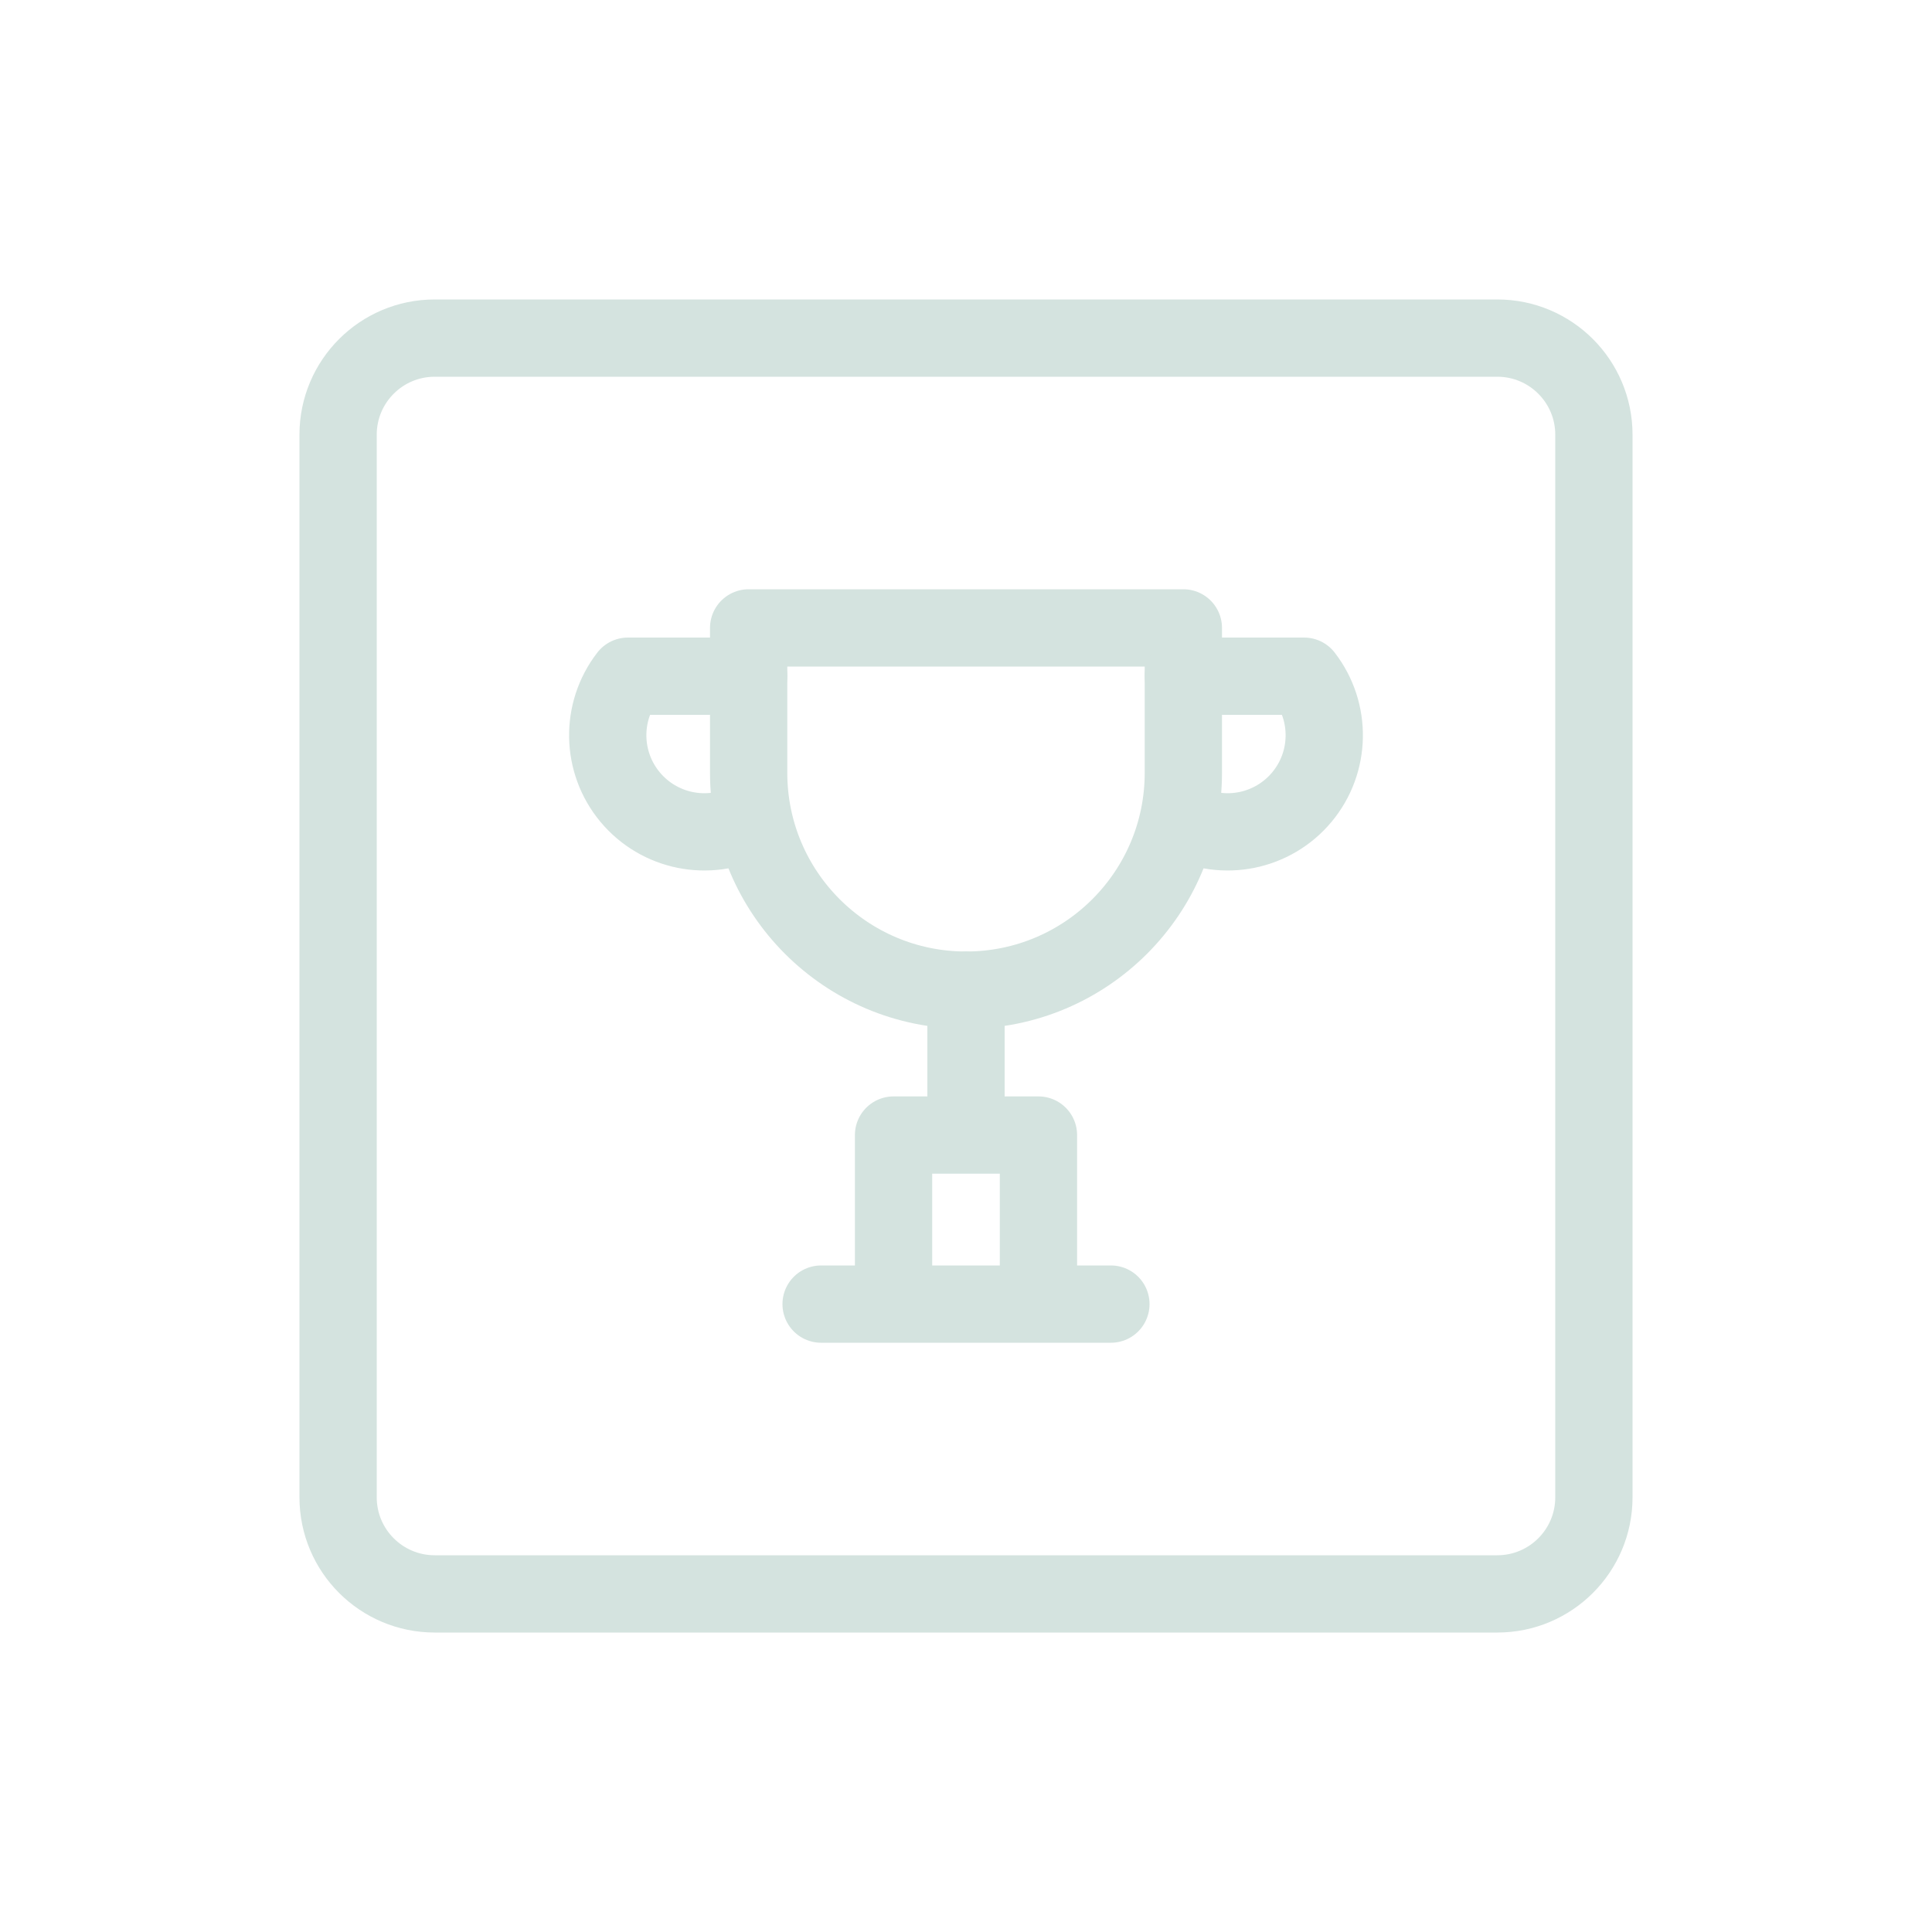
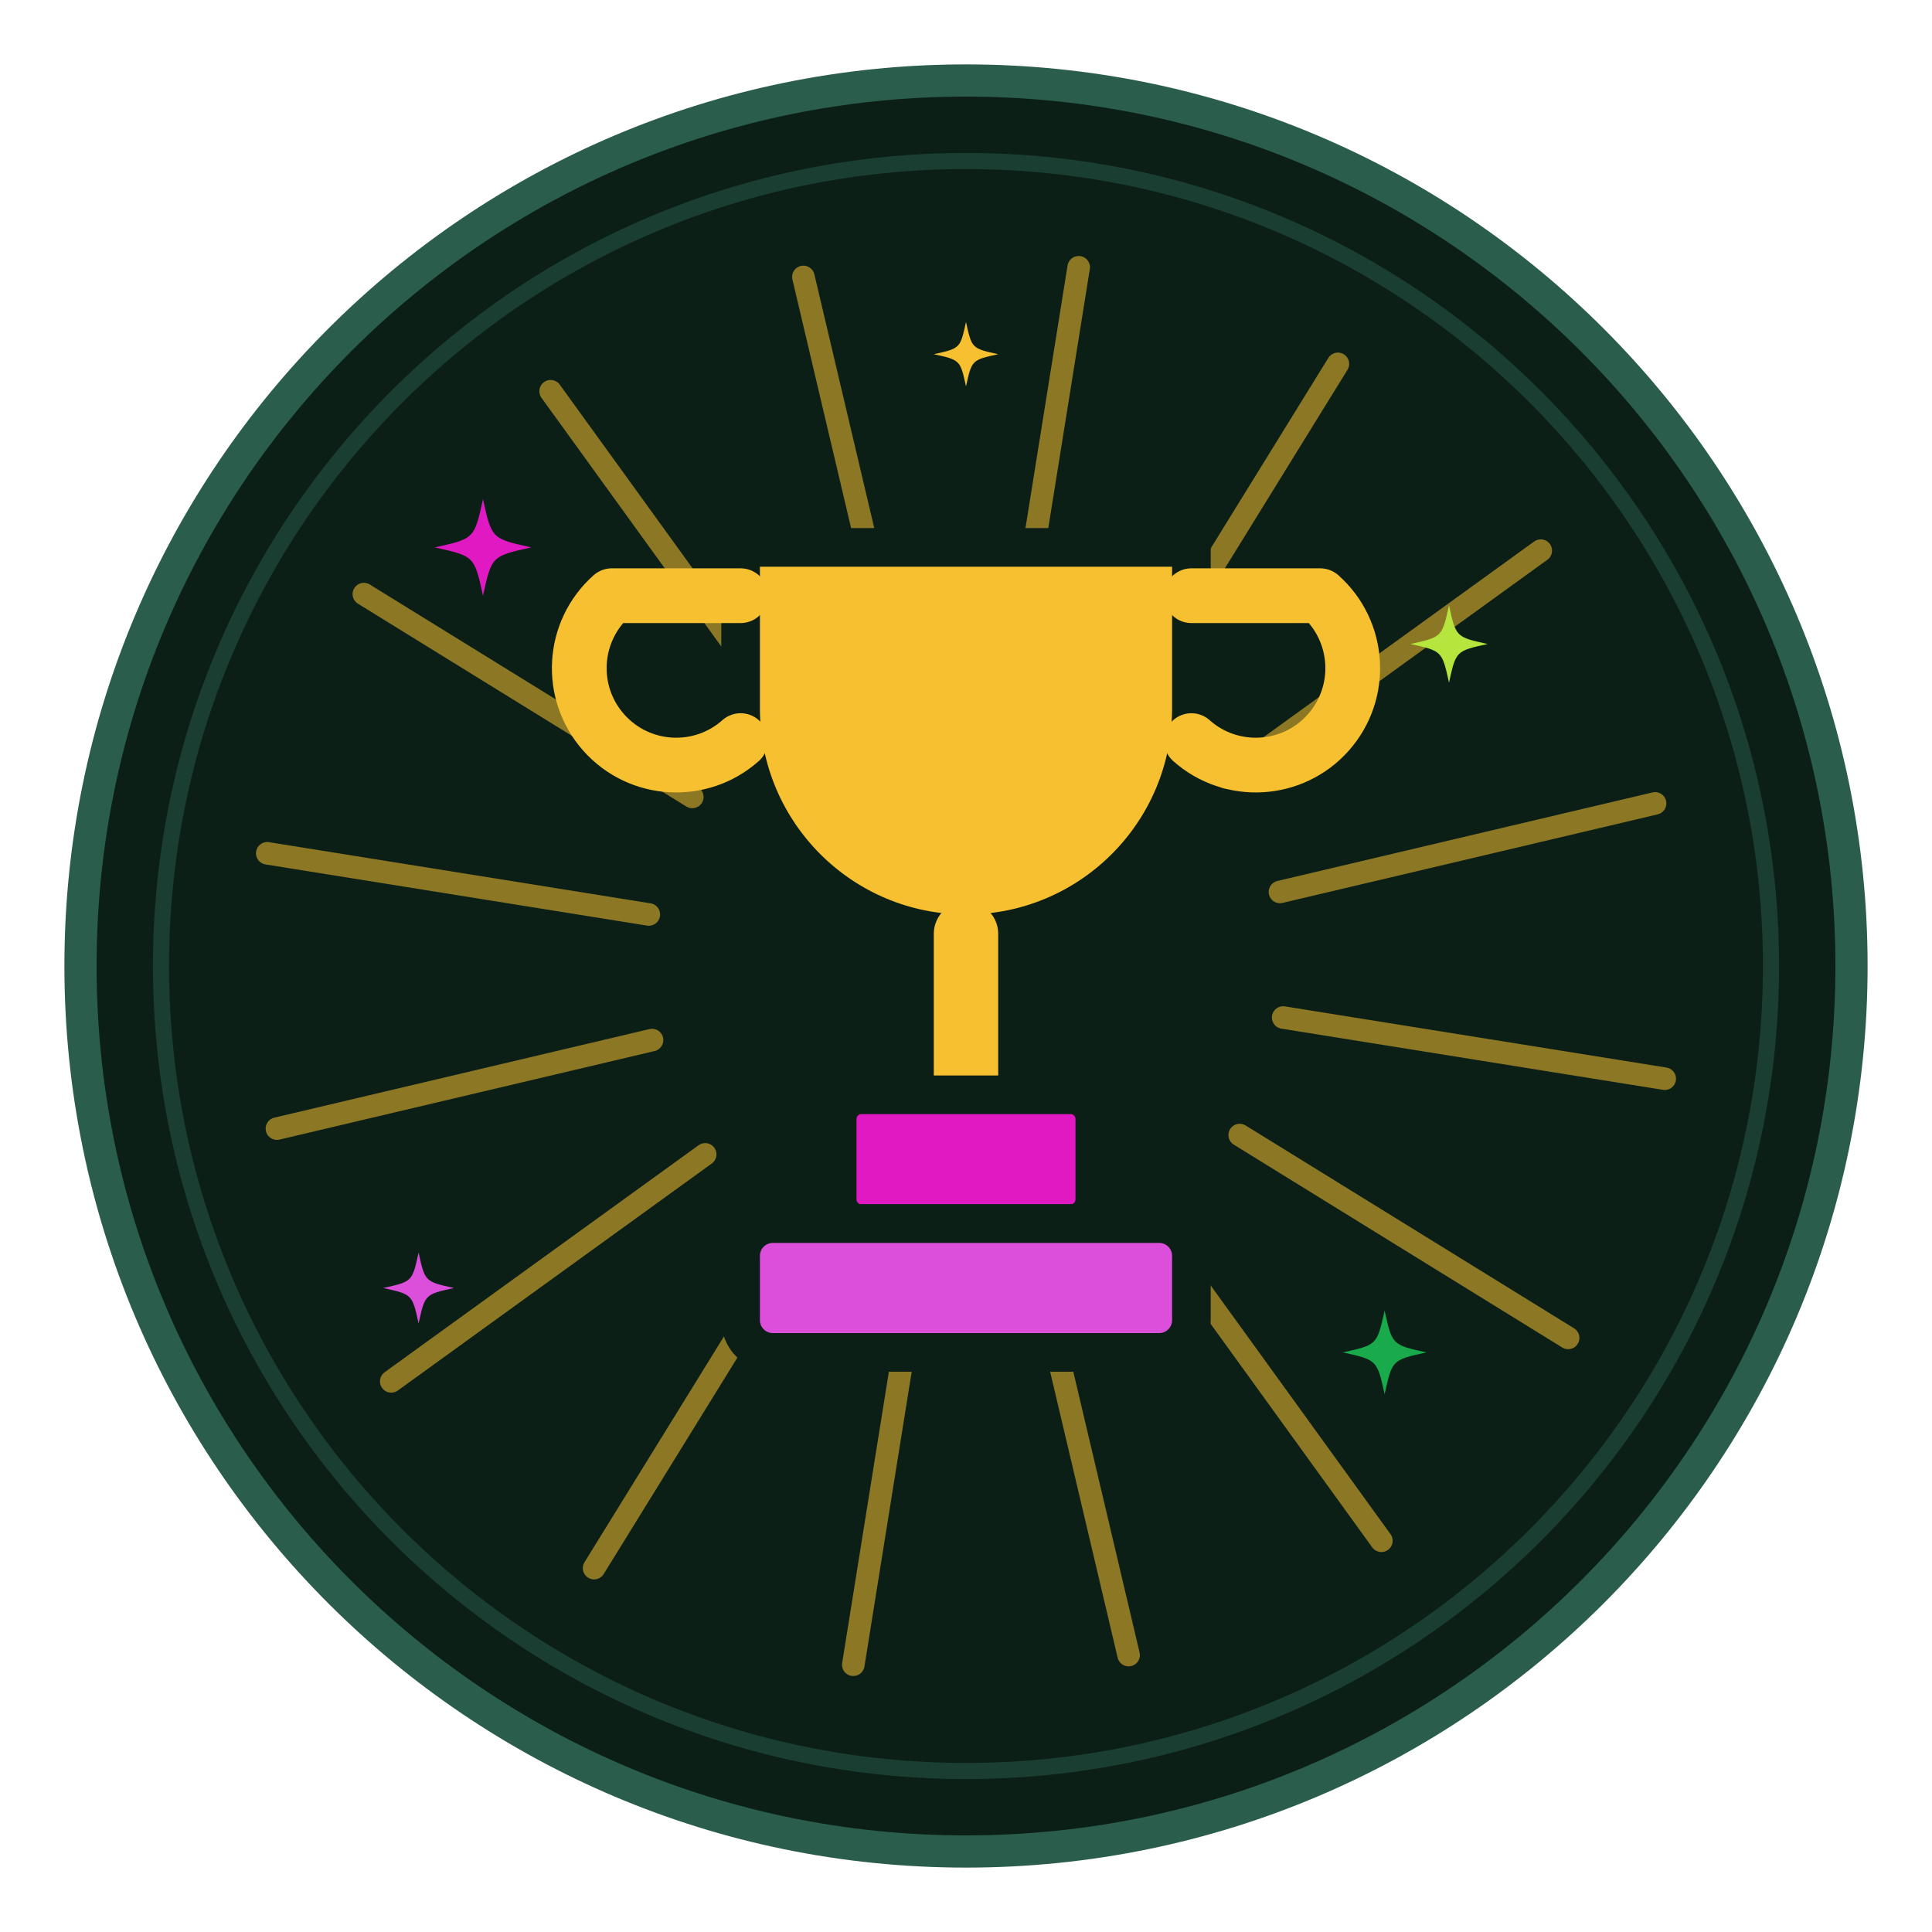
- <svg xmlns="http://www.w3.org/2000/svg" width="80" height="80" viewBox="0 0 80 80" fill="none" stroke="#D4E3DF" stroke-width="3.2" stroke-linecap="round" stroke-linejoin="round">
-   <rect x="14" y="14" width="52" height="52" rx="4" />
-   <path d="M31 26 h18 v6 a9 9 0 0 1 -18 0z" />
-   <path d="M31 28 h-5 a4 4 0 0 0 5 6 M49 28 h5 a4 4 0 0 1 -5 6" />
-   <path d="M40 41 v6 M34 54 h12 M37 47 h6 v7 h-6z" />
+ <svg xmlns="http://www.w3.org/2000/svg" width="120" height="120" viewBox="0 0 120 120" fill="none">
+   <circle cx="60" cy="60" r="55" fill="#0B1F17" />
+   <circle cx="60" cy="60" r="55" fill="none" stroke="#2A5D4B" stroke-width="2" />
+   <circle cx="60" cy="60" r="50" fill="none" stroke="#2A5D4B" stroke-width="1" opacity="0.5" />
+   <g>
+     <line x1="79.7" y1="63.2" x2="103.4" y2="67.0" stroke="#F6C031" stroke-width="1.4" stroke-linecap="round" opacity="0.55" />
+     <line x1="77.0" y1="70.5" x2="97.4" y2="83.1" stroke="#F6C031" stroke-width="1.4" stroke-linecap="round" opacity="0.55" />
+     <line x1="71.7" y1="76.2" x2="85.8" y2="95.7" stroke="#F6C031" stroke-width="1.4" stroke-linecap="round" opacity="0.55" />
+     <line x1="64.6" y1="79.5" x2="70.1" y2="102.8" stroke="#F6C031" stroke-width="1.4" stroke-linecap="round" opacity="0.55" />
+     <line x1="56.8" y1="79.7" x2="53.0" y2="103.4" stroke="#F6C031" stroke-width="1.4" stroke-linecap="round" opacity="0.55" />
+     <line x1="49.5" y1="77.0" x2="36.9" y2="97.4" stroke="#F6C031" stroke-width="1.4" stroke-linecap="round" opacity="0.55" />
+     <line x1="43.8" y1="71.7" x2="24.3" y2="85.8" stroke="#F6C031" stroke-width="1.4" stroke-linecap="round" opacity="0.55" />
+     <line x1="40.5" y1="64.6" x2="17.2" y2="70.1" stroke="#F6C031" stroke-width="1.4" stroke-linecap="round" opacity="0.55" />
+     <line x1="40.3" y1="56.8" x2="16.6" y2="53.0" stroke="#F6C031" stroke-width="1.4" stroke-linecap="round" opacity="0.55" />
+     <line x1="43.0" y1="49.5" x2="22.6" y2="36.9" stroke="#F6C031" stroke-width="1.4" stroke-linecap="round" opacity="0.55" />
+     <line x1="48.3" y1="43.8" x2="34.2" y2="24.3" stroke="#F6C031" stroke-width="1.4" stroke-linecap="round" opacity="0.55" />
+     <line x1="55.4" y1="40.5" x2="49.9" y2="17.2" stroke="#F6C031" stroke-width="1.4" stroke-linecap="round" opacity="0.55" />
+     <line x1="63.2" y1="40.3" x2="67.0" y2="16.6" stroke="#F6C031" stroke-width="1.4" stroke-linecap="round" opacity="0.55" />
+     <line x1="70.5" y1="43.0" x2="83.1" y2="22.6" stroke="#F6C031" stroke-width="1.4" stroke-linecap="round" opacity="0.55" />
+     <line x1="76.2" y1="48.3" x2="95.7" y2="34.2" stroke="#F6C031" stroke-width="1.4" stroke-linecap="round" opacity="0.55" />
+     <line x1="79.5" y1="55.4" x2="102.8" y2="49.9" stroke="#F6C031" stroke-width="1.4" stroke-linecap="round" opacity="0.55" />
+   </g>
+   <g stroke="#0B1F17" stroke-width="2.4" stroke-linejoin="round" stroke-linecap="round">
+     <path d="M46 34 h28 v10 a14 14 0 0 1 -28 0z" fill="#F6C031" />
+     <path d="M46 37 h-8 a6 6 0 0 0 8 9 M74 37 h8 a6 6 0 0 1 -8 9" fill="none" stroke="#F6C031" stroke-width="3.4" />
+     <path d="M60 58 v10" stroke="#F6C031" stroke-width="4" />
+     <rect x="52" y="68" width="16" height="8" rx="1.5" fill="#E019C3" />
+     <rect x="46" y="76" width="28" height="8" rx="2" fill="#DB4FDB" />
+   </g>
+   <path d="M30 31 C 30.54 33.46 30.54 33.46 33 34 C 30.54 34.54 30.54 34.54 30 37 C 29.46 34.54 29.46 34.54 27 34 C 29.46 33.46 29.46 33.46 30 31 Z" fill="#E019C3" />
+   <path d="M90 37.6 C 90.432 39.568 90.432 39.568 92.4 40 C 90.432 40.432 90.432 40.432 90 42.4 C 89.568 40.432 89.568 40.432 87.6 40 C 89.568 39.568 89.568 39.568 90 37.6 Z" fill="#B6E63E" />
+   <path d="M86 81.4 C 86.468 83.532 86.468 83.532 88.6 84 C 86.468 84.468 86.468 84.468 86 86.6 C 85.532 84.468 85.532 84.468 83.4 84 C 85.532 83.532 85.532 83.532 86 81.4 Z" fill="#19AA4B" />
+   <path d="M26 77.8 C 26.396 79.604 26.396 79.604 28.2 80 C 26.396 80.396 26.396 80.396 26 82.2 C 25.604 80.396 25.604 80.396 23.8 80 C 25.604 79.604 25.604 79.604 26 77.8 Z" fill="#DB4FDB" />
+   <path d="M60 20 C 60.36 21.64 60.36 21.64 62 22 C 60.36 22.36 60.36 22.36 60 24 C 59.64 22.36 59.64 22.36 58 22 C 59.64 21.64 59.64 21.64 60 20 Z" fill="#F6C031" />
</svg>
